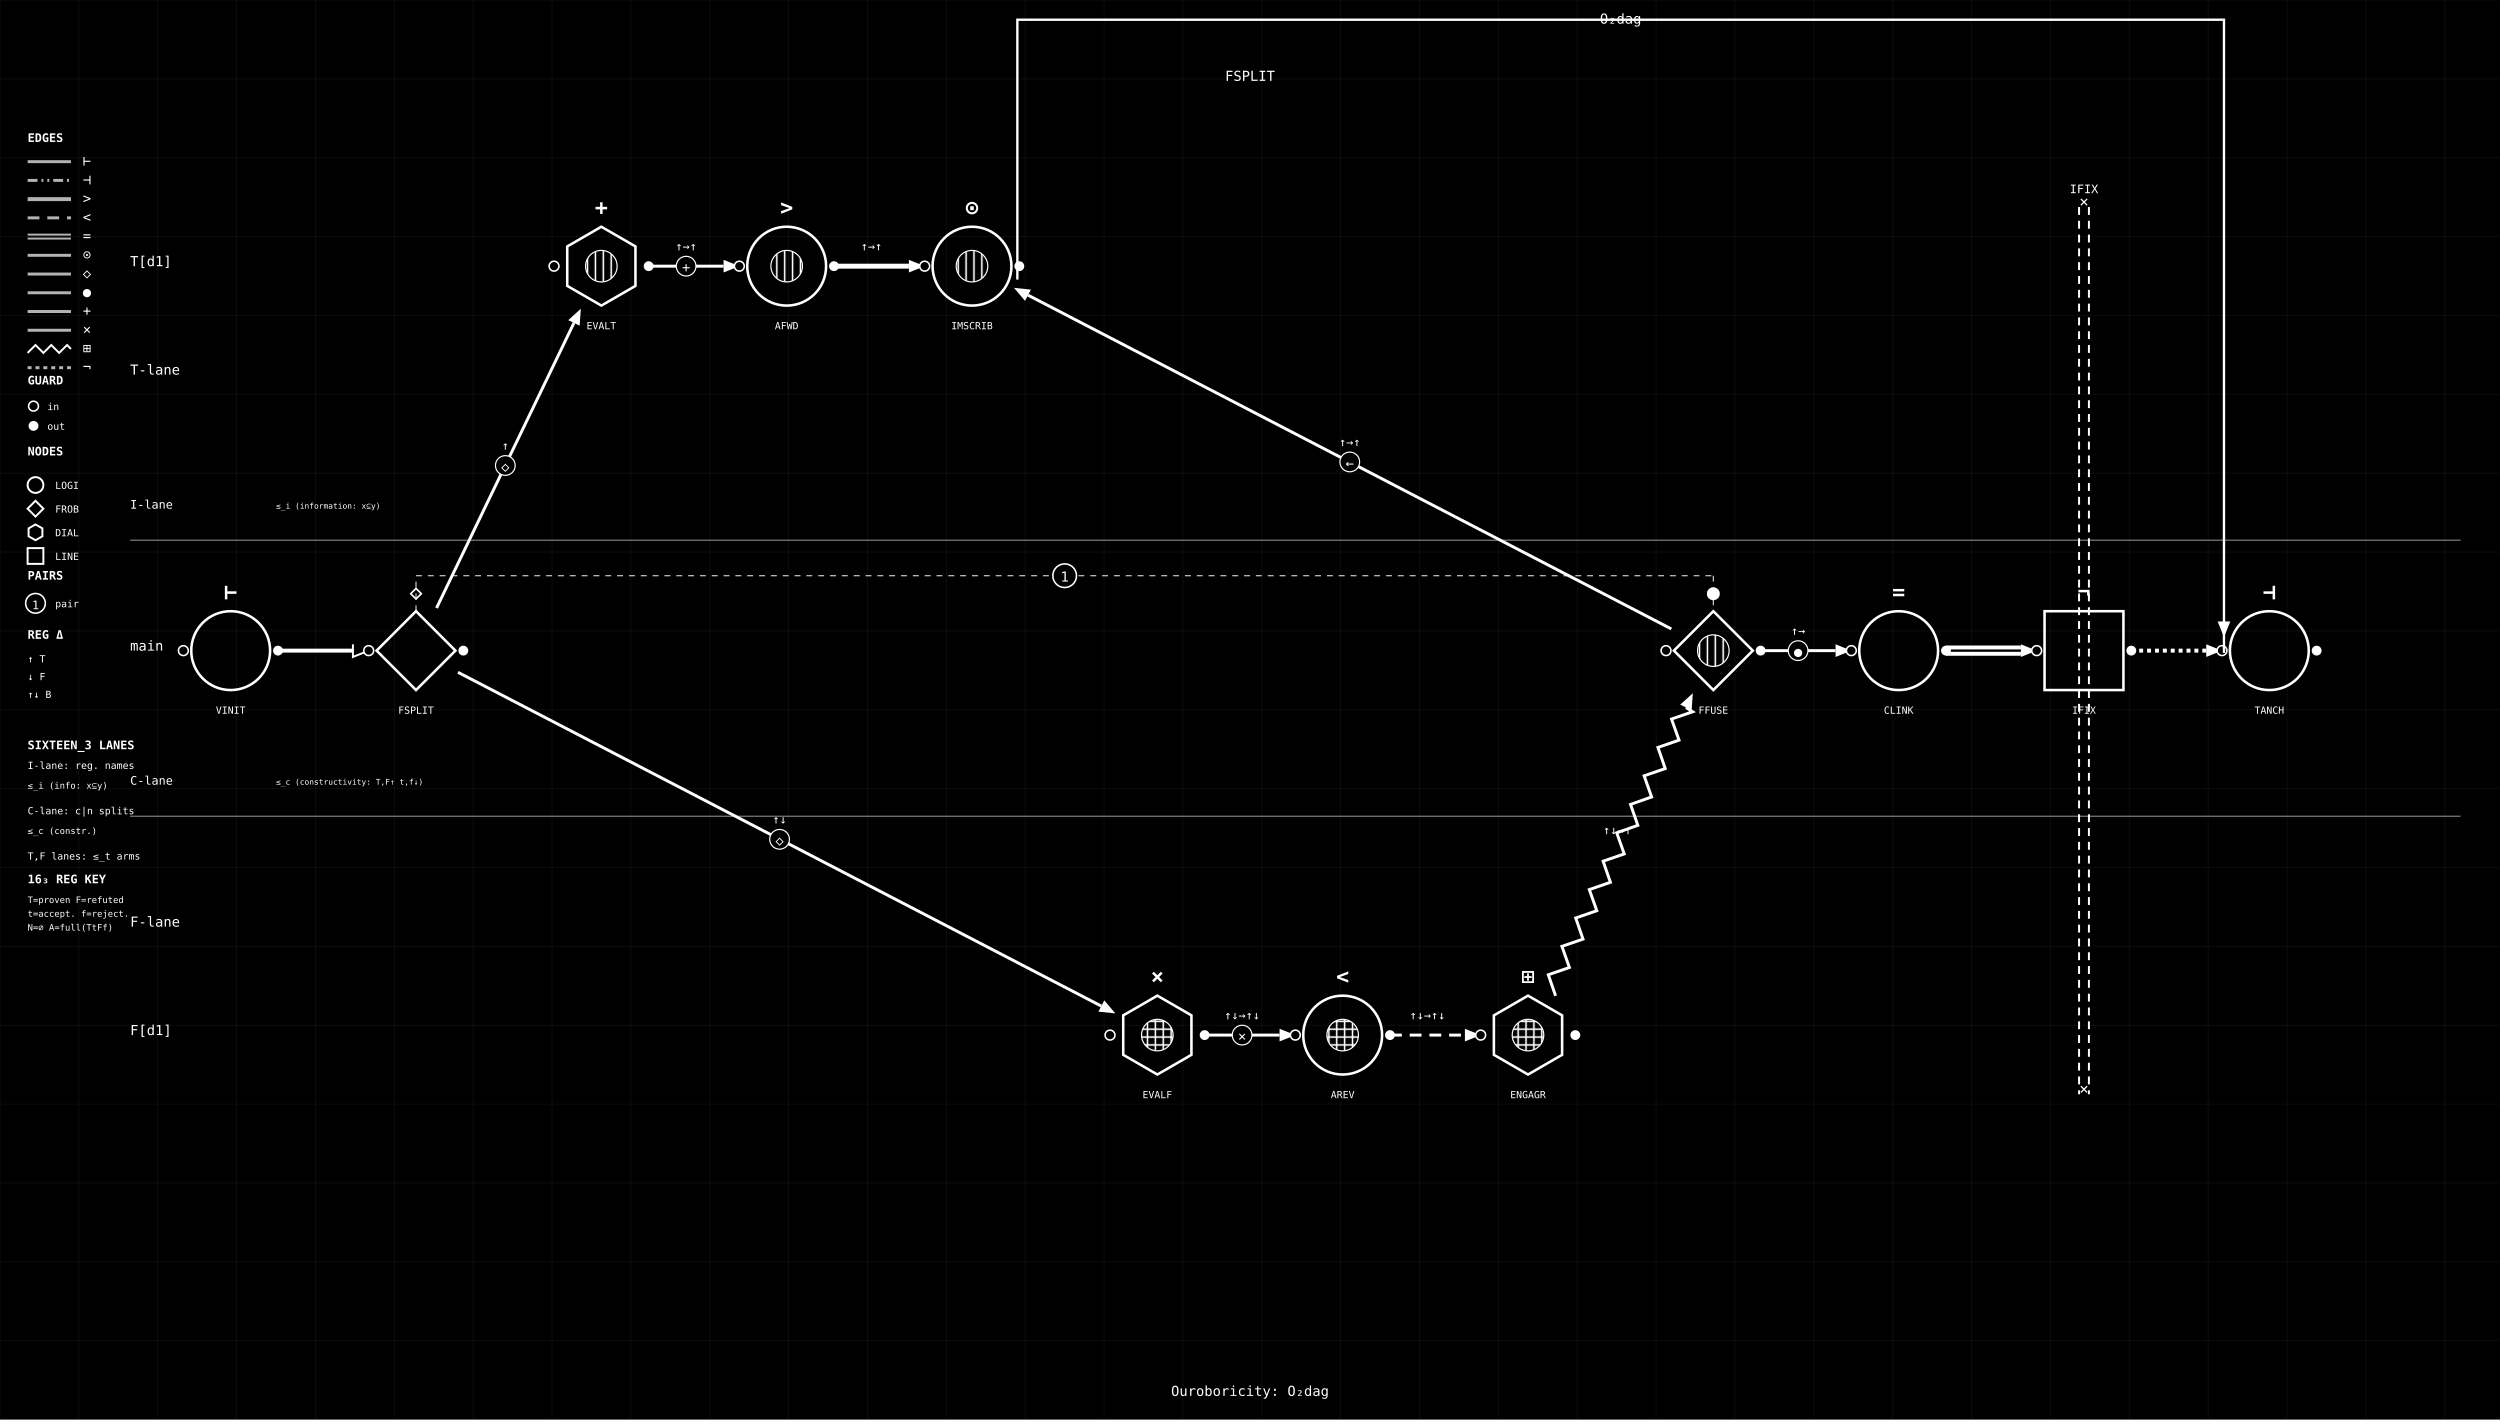
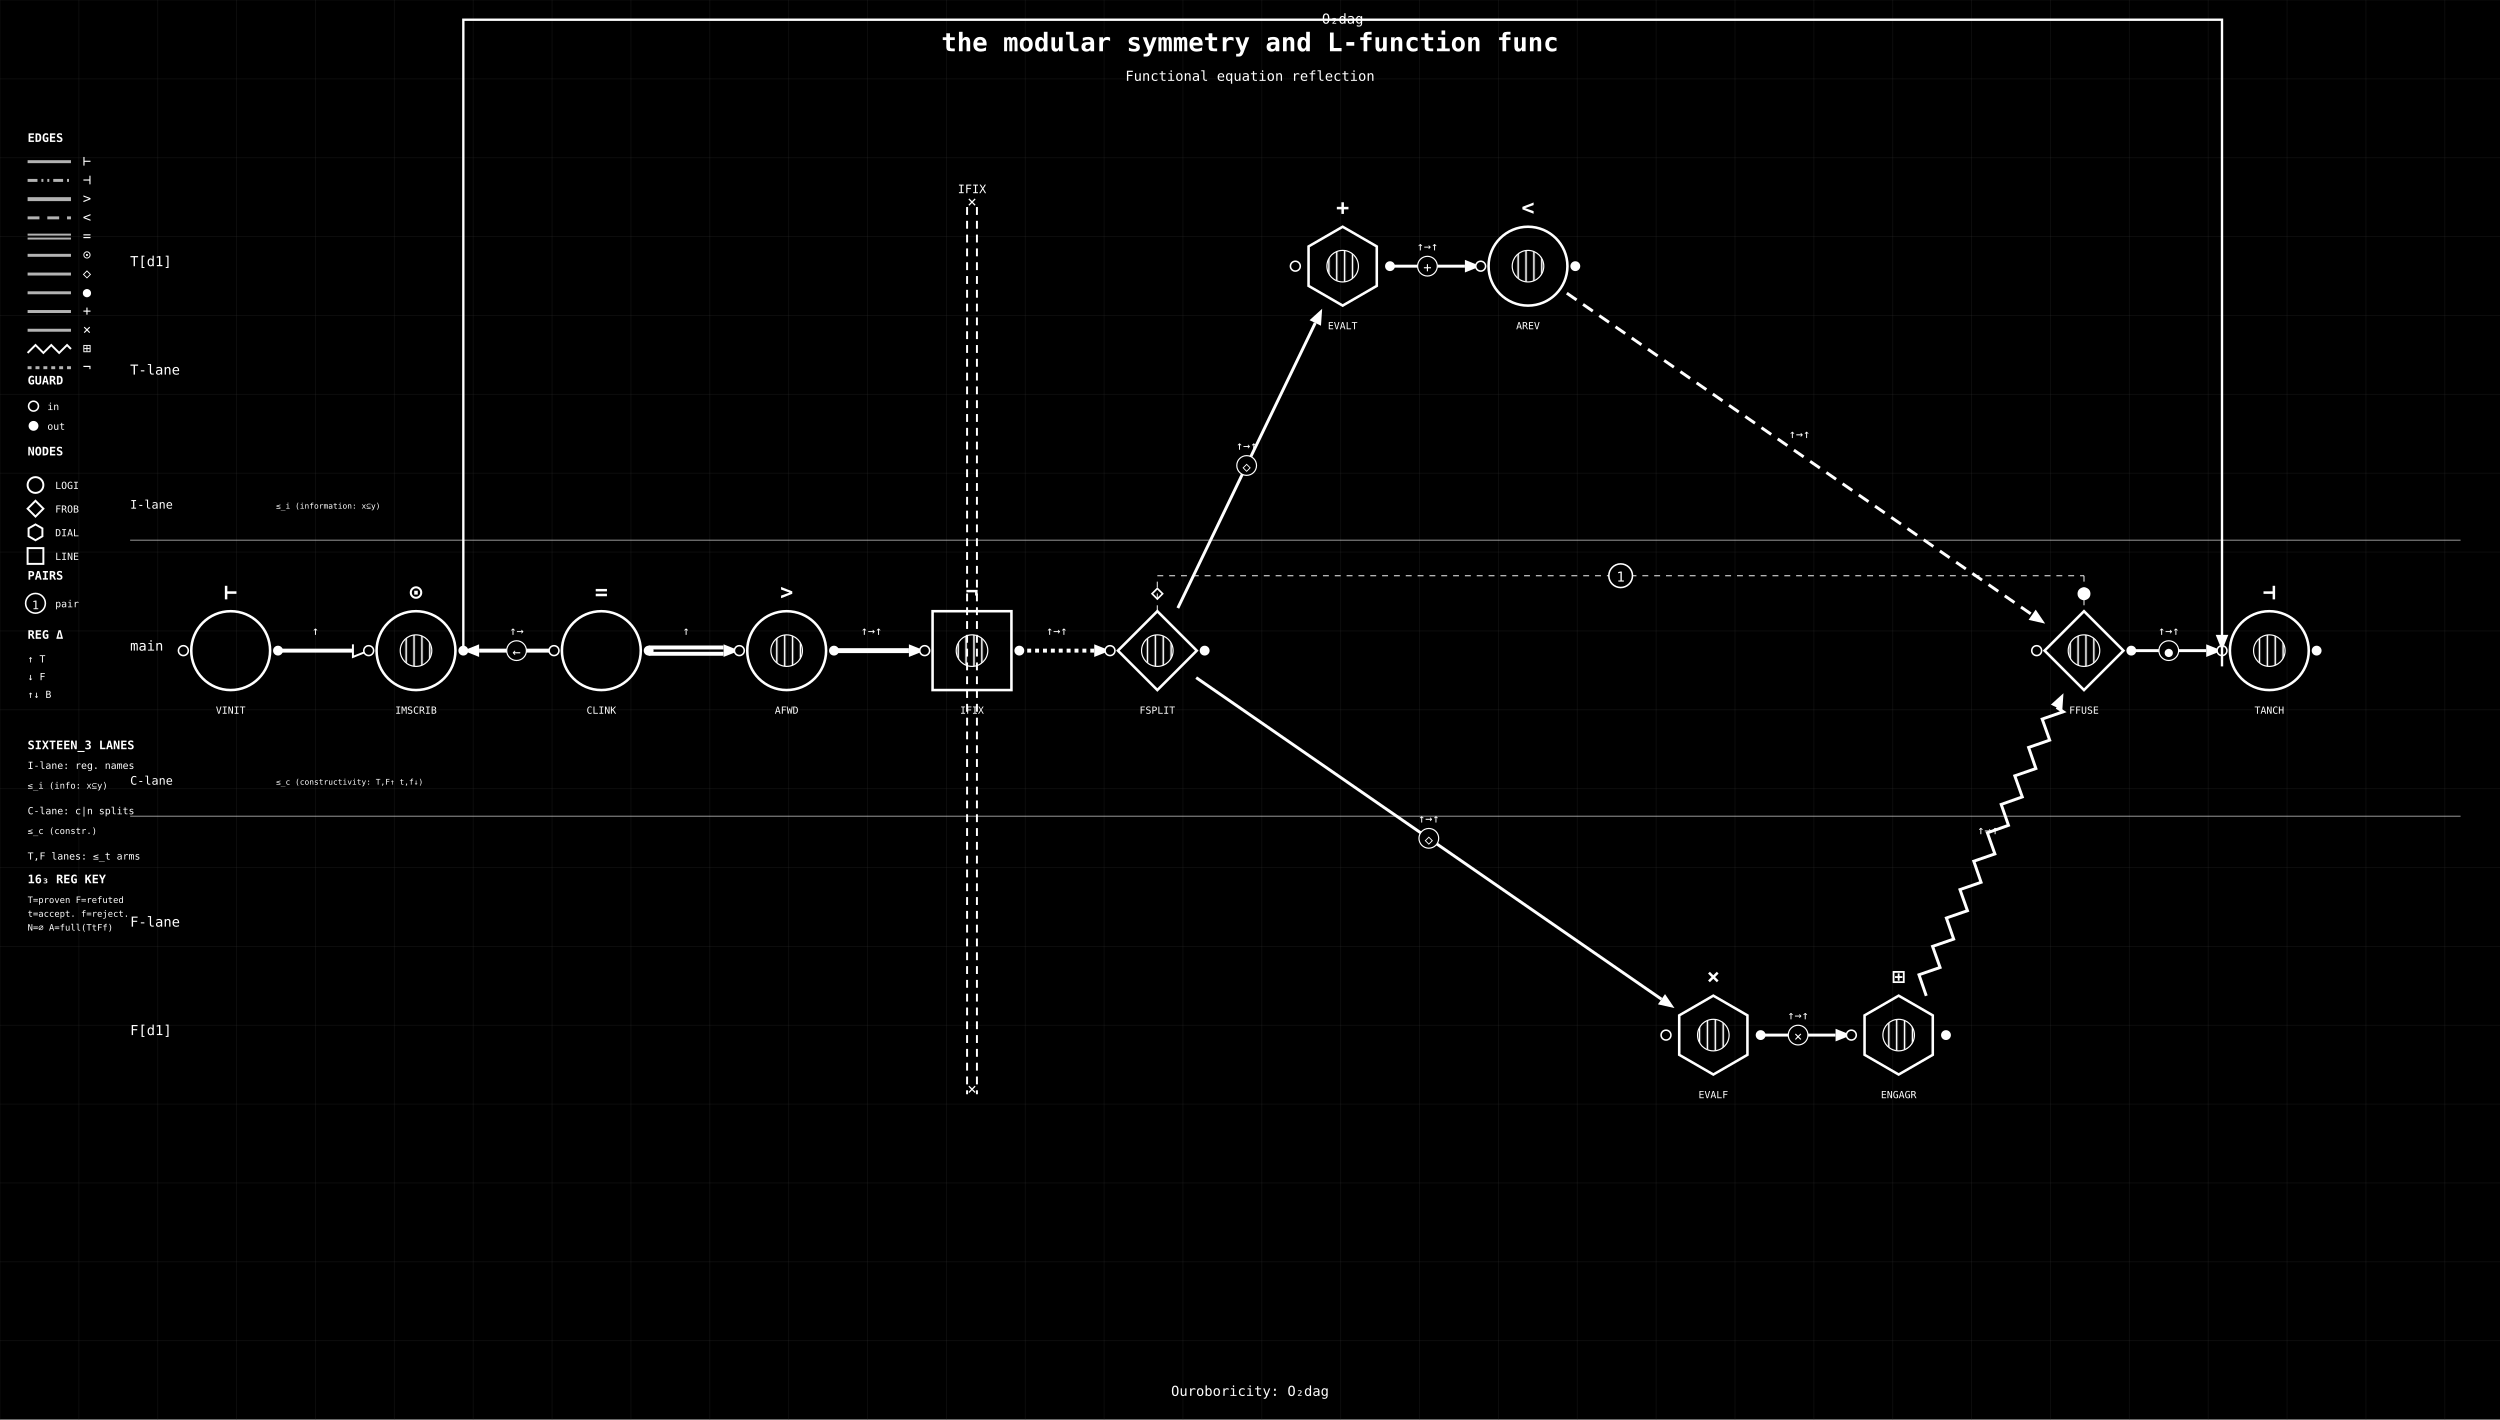
<svg xmlns="http://www.w3.org/2000/svg" viewBox="0 0 1268 720">
  <rect width="1268" height="720" fill="#000000" />
  <defs>
    <pattern id="hatch-T" width="4" height="4" patternUnits="userSpaceOnUse">
      <path d="M2,0 L2,4" stroke="#ffffff" stroke-width="0.8" />
    </pattern>
    <pattern id="hatch-F" width="4" height="4" patternUnits="userSpaceOnUse">
      <path d="M0,2 L4,2" stroke="#ffffff" stroke-width="0.8" />
    </pattern>
    <pattern id="hatch-B" width="4" height="4" patternUnits="userSpaceOnUse">
      <path d="M2,0 L2,4 M0,2 L4,2" stroke="#ffffff" stroke-width="0.8" />
    </pattern>
  </defs>
  <line x1="0.0" y1="0.0" x2="0.0" y2="720.0" stroke="#333333" stroke-width="0.4" opacity="0.3" />
  <line x1="40.0" y1="0.0" x2="40.0" y2="720.0" stroke="#333333" stroke-width="0.4" opacity="0.3" />
  <line x1="80.0" y1="0.0" x2="80.0" y2="720.0" stroke="#333333" stroke-width="0.4" opacity="0.3" />
  <line x1="120.0" y1="0.0" x2="120.0" y2="720.0" stroke="#333333" stroke-width="0.4" opacity="0.3" />
  <line x1="160.0" y1="0.0" x2="160.0" y2="720.0" stroke="#333333" stroke-width="0.4" opacity="0.3" />
  <line x1="200.0" y1="0.0" x2="200.0" y2="720.0" stroke="#333333" stroke-width="0.4" opacity="0.3" />
  <line x1="240.0" y1="0.0" x2="240.0" y2="720.0" stroke="#333333" stroke-width="0.4" opacity="0.3" />
  <line x1="280.0" y1="0.0" x2="280.0" y2="720.0" stroke="#333333" stroke-width="0.4" opacity="0.3" />
  <line x1="320.0" y1="0.0" x2="320.0" y2="720.0" stroke="#333333" stroke-width="0.4" opacity="0.3" />
  <line x1="360.0" y1="0.0" x2="360.0" y2="720.0" stroke="#333333" stroke-width="0.4" opacity="0.3" />
  <line x1="400.0" y1="0.0" x2="400.0" y2="720.0" stroke="#333333" stroke-width="0.4" opacity="0.3" />
  <line x1="440.0" y1="0.0" x2="440.0" y2="720.0" stroke="#333333" stroke-width="0.4" opacity="0.3" />
  <line x1="480.0" y1="0.0" x2="480.0" y2="720.0" stroke="#333333" stroke-width="0.4" opacity="0.3" />
  <line x1="520.0" y1="0.0" x2="520.0" y2="720.0" stroke="#333333" stroke-width="0.4" opacity="0.3" />
  <line x1="560.0" y1="0.0" x2="560.0" y2="720.0" stroke="#333333" stroke-width="0.4" opacity="0.3" />
  <line x1="600.0" y1="0.0" x2="600.0" y2="720.0" stroke="#333333" stroke-width="0.4" opacity="0.3" />
  <line x1="640.0" y1="0.0" x2="640.0" y2="720.0" stroke="#333333" stroke-width="0.4" opacity="0.3" />
  <line x1="680.0" y1="0.0" x2="680.0" y2="720.0" stroke="#333333" stroke-width="0.4" opacity="0.3" />
  <line x1="720.0" y1="0.0" x2="720.0" y2="720.0" stroke="#333333" stroke-width="0.4" opacity="0.3" />
  <line x1="760.0" y1="0.0" x2="760.0" y2="720.0" stroke="#333333" stroke-width="0.4" opacity="0.3" />
  <line x1="800.0" y1="0.0" x2="800.0" y2="720.0" stroke="#333333" stroke-width="0.4" opacity="0.3" />
  <line x1="840.0" y1="0.0" x2="840.0" y2="720.0" stroke="#333333" stroke-width="0.4" opacity="0.3" />
  <line x1="880.0" y1="0.0" x2="880.0" y2="720.0" stroke="#333333" stroke-width="0.4" opacity="0.3" />
  <line x1="920.0" y1="0.0" x2="920.0" y2="720.0" stroke="#333333" stroke-width="0.4" opacity="0.3" />
  <line x1="960.0" y1="0.0" x2="960.0" y2="720.0" stroke="#333333" stroke-width="0.4" opacity="0.3" />
  <line x1="1000.0" y1="0.0" x2="1000.0" y2="720.0" stroke="#333333" stroke-width="0.4" opacity="0.3" />
  <line x1="1040.0" y1="0.0" x2="1040.0" y2="720.0" stroke="#333333" stroke-width="0.4" opacity="0.3" />
  <line x1="1080.0" y1="0.0" x2="1080.0" y2="720.0" stroke="#333333" stroke-width="0.4" opacity="0.3" />
  <line x1="1120.0" y1="0.0" x2="1120.0" y2="720.0" stroke="#333333" stroke-width="0.4" opacity="0.3" />
  <line x1="1160.0" y1="0.0" x2="1160.0" y2="720.0" stroke="#333333" stroke-width="0.4" opacity="0.3" />
  <line x1="1200.0" y1="0.0" x2="1200.0" y2="720.0" stroke="#333333" stroke-width="0.4" opacity="0.3" />
  <line x1="1240.0" y1="0.0" x2="1240.0" y2="720.0" stroke="#333333" stroke-width="0.4" opacity="0.3" />
  <line x1="0.0" y1="0.0" x2="1268.0" y2="0.0" stroke="#333333" stroke-width="0.4" opacity="0.3" />
  <line x1="0.0" y1="40.0" x2="1268.0" y2="40.0" stroke="#333333" stroke-width="0.4" opacity="0.3" />
  <line x1="0.0" y1="80.0" x2="1268.0" y2="80.0" stroke="#333333" stroke-width="0.4" opacity="0.3" />
  <line x1="0.0" y1="120.0" x2="1268.0" y2="120.0" stroke="#333333" stroke-width="0.4" opacity="0.3" />
  <line x1="0.0" y1="160.0" x2="1268.0" y2="160.0" stroke="#333333" stroke-width="0.4" opacity="0.3" />
  <line x1="0.0" y1="200.0" x2="1268.0" y2="200.0" stroke="#333333" stroke-width="0.4" opacity="0.3" />
  <line x1="0.0" y1="240.0" x2="1268.0" y2="240.0" stroke="#333333" stroke-width="0.4" opacity="0.3" />
  <line x1="0.0" y1="280.0" x2="1268.0" y2="280.0" stroke="#333333" stroke-width="0.4" opacity="0.3" />
  <line x1="0.0" y1="320.0" x2="1268.0" y2="320.0" stroke="#333333" stroke-width="0.4" opacity="0.3" />
  <line x1="0.0" y1="360.0" x2="1268.0" y2="360.0" stroke="#333333" stroke-width="0.4" opacity="0.3" />
  <line x1="0.0" y1="400.0" x2="1268.0" y2="400.0" stroke="#333333" stroke-width="0.4" opacity="0.3" />
  <line x1="0.0" y1="440.0" x2="1268.0" y2="440.0" stroke="#333333" stroke-width="0.4" opacity="0.3" />
  <line x1="0.0" y1="480.0" x2="1268.0" y2="480.0" stroke="#333333" stroke-width="0.4" opacity="0.3" />
  <line x1="0.0" y1="520.0" x2="1268.0" y2="520.0" stroke="#333333" stroke-width="0.4" opacity="0.3" />
  <line x1="0.0" y1="560.0" x2="1268.0" y2="560.0" stroke="#333333" stroke-width="0.4" opacity="0.3" />
  <line x1="0.0" y1="600.0" x2="1268.0" y2="600.0" stroke="#333333" stroke-width="0.4" opacity="0.3" />
  <line x1="0.0" y1="640.0" x2="1268.0" y2="640.0" stroke="#333333" stroke-width="0.4" opacity="0.3" />
  <line x1="0.0" y1="680.0" x2="1268.0" y2="680.0" stroke="#333333" stroke-width="0.4" opacity="0.3" />
-   <text x="634.0" y="26.0" fill="#ffffff" font-size="13" text-anchor="middle" font-family="monospace" font-weight="bold" />
-   <text x="634.0" y="41.0" fill="#ffffff" font-size="7" text-anchor="middle" font-family="monospace">FSPLIT</text>
+   <text x="634.0" y="26.0" fill="#ffffff" font-size="13" text-anchor="middle" font-family="monospace" font-weight="bold">the modular symmetry and L-function func</text>
+   <text x="634.0" y="41.0" fill="#ffffff" font-size="7" text-anchor="middle" font-family="monospace">Functional equation reflection</text>
  <text x="66.0" y="190.0" fill="#ffffff" font-size="7" text-anchor="start" font-family="monospace">T-lane</text>
  <text x="66.0" y="135.0" fill="#ffffff" font-size="7" text-anchor="start" font-family="monospace">T[d1]</text>
  <text x="66.0" y="470.0" fill="#ffffff" font-size="7" text-anchor="start" font-family="monospace">F-lane</text>
  <text x="66.0" y="525.0" fill="#ffffff" font-size="7" text-anchor="start" font-family="monospace">F[d1]</text>
  <text x="66.0" y="330.0" fill="#ffffff" font-size="7" text-anchor="start" font-family="monospace">main</text>
  <text x="66.0" y="258.0" fill="#ffffff" font-size="6" text-anchor="start" font-family="monospace">I-lane</text>
  <text x="140.0" y="258.0" fill="#ffffff" font-size="4" text-anchor="start" font-family="monospace">≤_i (information: x⊆y)</text>
  <line x1="66.0" y1="274.0" x2="1248.0" y2="274.0" stroke="#ffffff" stroke-width="0.6" opacity="0.5" />
  <text x="66.0" y="398.0" fill="#ffffff" font-size="6" text-anchor="start" font-family="monospace">C-lane</text>
  <text x="140.0" y="398.0" fill="#ffffff" font-size="4" text-anchor="start" font-family="monospace">≤_c (constructivity: T,F↑ t,f↓)</text>
  <line x1="66.0" y1="414.0" x2="1248.0" y2="414.0" stroke="#ffffff" stroke-width="0.6" opacity="0.5" />
-   <line x1="1054.5" y1="105.0" x2="1054.5" y2="555.0" stroke="#ffffff" stroke-width="1.0" opacity="1.0" stroke-dasharray="4,3" />
-   <line x1="1059.5" y1="105.0" x2="1059.5" y2="555.0" stroke="#ffffff" stroke-width="1.0" opacity="1.0" stroke-dasharray="4,3" />
-   <text x="1057.0" y="105.0" fill="#ffffff" font-size="8" text-anchor="middle" font-family="monospace">×</text>
-   <text x="1057.0" y="555.0" fill="#ffffff" font-size="8" text-anchor="middle" font-family="monospace">×</text>
-   <text x="1057.0" y="98.0" fill="#ffffff" font-size="6" text-anchor="middle" font-family="monospace">IFIX</text>
-   <line x1="211.0" y1="310.0" x2="211.0" y2="292.0" stroke="#ffffff" stroke-width="0.6" opacity="0.8" stroke-dasharray="3,3" />
-   <line x1="211.0" y1="292.0" x2="869.0" y2="292.0" stroke="#ffffff" stroke-width="0.6" opacity="0.8" stroke-dasharray="3,3" />
-   <line x1="869.0" y1="292.0" x2="869.0" y2="310.0" stroke="#ffffff" stroke-width="0.6" opacity="0.8" stroke-dasharray="3,3" />
-   <circle cx="540.0" cy="292.0" r="6" fill="#000000" stroke="#ffffff" stroke-width="0.8" />
-   <text x="540.0" y="295.0" fill="#ffffff" font-size="7" text-anchor="middle" font-family="monospace">1</text>
-   <line x1="221.4" y1="308.4" x2="291.1" y2="163.8" stroke="#ffffff" stroke-width="1.5" opacity="1.0" />
-   <polygon points="294.6,156.6 294.0,165.2 288.2,162.4" fill="#ffffff" />
-   <circle cx="256.3" cy="236.1" r="5" fill="#000000" stroke="#ffffff" stroke-width="0.6" />
-   <text x="256.3" y="239.1" fill="#ffffff" font-size="7" text-anchor="middle" font-family="monospace">◇</text>
-   <text x="256.3" y="228.1" fill="#ffffff" font-size="6" text-anchor="middle" font-family="monospace">↑</text>
-   <line x1="329.0" y1="135.0" x2="367.0" y2="135.0" stroke="#ffffff" stroke-width="1.5" opacity="1.0" />
-   <polygon points="375.0,135.0 367.0,138.2 367.0,131.8" fill="#ffffff" />
-   <circle cx="348.0" cy="135.0" r="5" fill="#000000" stroke="#ffffff" stroke-width="0.6" />
-   <text x="348.0" y="138.0" fill="#ffffff" font-size="7" text-anchor="middle" font-family="monospace">+</text>
-   <text x="348.0" y="127.0" fill="#ffffff" font-size="6" text-anchor="middle" font-family="monospace">↑→↑</text>
-   <line x1="423.0" y1="135.0" x2="461.0" y2="135.0" stroke="#ffffff" stroke-width="2.5" opacity="1.0" />
-   <polygon points="469.0,135.0 461.0,138.2 461.0,131.8" fill="#ffffff" />
-   <text x="442.0" y="127.0" fill="#ffffff" font-size="6" text-anchor="middle" font-family="monospace">↑→↑</text>
-   <line x1="521.4" y1="149.7" x2="847.7" y2="319.0" stroke="#ffffff" stroke-width="1.5" opacity="1.0" />
-   <polygon points="514.3,146.0 522.9,146.9 519.9,152.6" fill="#ffffff" />
-   <circle cx="684.6" cy="234.3" r="5" fill="#000000" stroke="#ffffff" stroke-width="0.6" />
-   <text x="684.6" y="237.3" fill="#ffffff" font-size="7" text-anchor="middle" font-family="monospace">←</text>
-   <text x="684.6" y="226.3" fill="#ffffff" font-size="6" text-anchor="middle" font-family="monospace">↑→↑</text>
-   <line x1="232.3" y1="341.0" x2="558.6" y2="510.3" stroke="#ffffff" stroke-width="1.5" opacity="1.0" />
-   <polygon points="565.7,514.0 557.1,513.1 560.1,507.4" fill="#ffffff" />
-   <circle cx="395.4" cy="425.7" r="5" fill="#000000" stroke="#ffffff" stroke-width="0.6" />
-   <text x="395.4" y="428.7" fill="#ffffff" font-size="7" text-anchor="middle" font-family="monospace">◇</text>
-   <text x="395.4" y="417.7" fill="#ffffff" font-size="6" text-anchor="middle" font-family="monospace">↑↓</text>
-   <line x1="611.0" y1="525.0" x2="649.0" y2="525.0" stroke="#ffffff" stroke-width="1.5" opacity="1.0" />
-   <polygon points="657.0,525.0 649.0,528.2 649.0,521.8" fill="#ffffff" />
-   <circle cx="630.0" cy="525.0" r="5" fill="#000000" stroke="#ffffff" stroke-width="0.6" />
-   <text x="630.0" y="528.0" fill="#ffffff" font-size="7" text-anchor="middle" font-family="monospace">×</text>
-   <text x="630.0" y="517.0" fill="#ffffff" font-size="6" text-anchor="middle" font-family="monospace">↑↓→↑↓</text>
-   <line x1="705.0" y1="525.0" x2="743.0" y2="525.0" stroke="#ffffff" stroke-width="1.5" opacity="1.0" stroke-dasharray="6,4" />
-   <polygon points="751.0,525.0 743.0,528.2 743.0,521.8" fill="#ffffff" />
-   <text x="724.0" y="517.0" fill="#ffffff" font-size="6" text-anchor="middle" font-family="monospace">↑↓→↑↓</text>
-   <polyline points="789.0,505.1 785.3,494.4 796.0,490.7 792.2,480.0 802.9,476.3 799.2,465.6 809.9,461.9 806.1,451.2 816.8,447.5 813.1,436.8 823.8,433.1 820.0,422.4 830.7,418.6 827.0,408.0 837.7,404.2 833.9,393.5 844.6,389.8 840.9,379.1 851.6,375.4 847.8,364.7 858.5,361.0 855.1,358.8" fill="none" stroke="#ffffff" stroke-width="1.5" />
-   <polygon points="858.6,351.6 858.0,360.2 852.2,357.4" fill="#ffffff" />
-   <text x="820.3" y="423.1" fill="#ffffff" font-size="6" text-anchor="middle" font-family="monospace">↑↓→↑</text>
+   <line x1="490.5" y1="105.0" x2="490.5" y2="555.0" stroke="#ffffff" stroke-width="1.0" opacity="1.0" stroke-dasharray="4,3" />
+   <line x1="495.5" y1="105.0" x2="495.5" y2="555.0" stroke="#ffffff" stroke-width="1.0" opacity="1.0" stroke-dasharray="4,3" />
+   <text x="493.0" y="105.0" fill="#ffffff" font-size="8" text-anchor="middle" font-family="monospace">×</text>
+   <text x="493.0" y="555.0" fill="#ffffff" font-size="8" text-anchor="middle" font-family="monospace">×</text>
+   <text x="493.0" y="98.0" fill="#ffffff" font-size="6" text-anchor="middle" font-family="monospace">IFIX</text>
+   <line x1="587.0" y1="310.0" x2="587.0" y2="292.0" stroke="#ffffff" stroke-width="0.6" opacity="0.8" stroke-dasharray="3,3" />
+   <line x1="587.0" y1="292.0" x2="1057.0" y2="292.0" stroke="#ffffff" stroke-width="0.6" opacity="0.8" stroke-dasharray="3,3" />
+   <line x1="1057.0" y1="292.0" x2="1057.0" y2="310.0" stroke="#ffffff" stroke-width="0.6" opacity="0.8" stroke-dasharray="3,3" />
+   <circle cx="822.0" cy="292.0" r="6" fill="#000000" stroke="#ffffff" stroke-width="0.8" />
+   <text x="822.0" y="295.0" fill="#ffffff" font-size="7" text-anchor="middle" font-family="monospace">1</text>
+   <line x1="597.4" y1="308.4" x2="667.1" y2="163.8" stroke="#ffffff" stroke-width="1.5" opacity="1.0" />
+   <polygon points="670.6,156.6 670.0,165.2 664.2,162.4" fill="#ffffff" />
+   <circle cx="632.3" cy="236.1" r="5" fill="#000000" stroke="#ffffff" stroke-width="0.6" />
+   <text x="632.3" y="239.1" fill="#ffffff" font-size="7" text-anchor="middle" font-family="monospace">◇</text>
+   <text x="632.3" y="228.1" fill="#ffffff" font-size="6" text-anchor="middle" font-family="monospace">↑→↑</text>
+   <line x1="705.0" y1="135.0" x2="743.0" y2="135.0" stroke="#ffffff" stroke-width="1.5" opacity="1.0" />
+   <polygon points="751.0,135.0 743.0,138.2 743.0,131.8" fill="#ffffff" />
+   <circle cx="724.0" cy="135.0" r="5" fill="#000000" stroke="#ffffff" stroke-width="0.6" />
+   <text x="724.0" y="138.0" fill="#ffffff" font-size="7" text-anchor="middle" font-family="monospace">+</text>
+   <text x="724.0" y="127.0" fill="#ffffff" font-size="6" text-anchor="middle" font-family="monospace">↑→↑</text>
+   <line x1="794.7" y1="148.7" x2="1030.7" y2="311.8" stroke="#ffffff" stroke-width="1.5" opacity="1.0" stroke-dasharray="6,4" />
+   <polygon points="1037.3,316.3 1028.9,314.4 1032.5,309.2" fill="#ffffff" />
+   <text x="912.7" y="222.2" fill="#ffffff" font-size="6" text-anchor="middle" font-family="monospace">↑→↑</text>
+   <line x1="606.7" y1="343.7" x2="842.7" y2="506.8" stroke="#ffffff" stroke-width="1.5" opacity="1.0" />
+   <polygon points="849.3,511.3 840.9,509.4 844.5,504.2" fill="#ffffff" />
+   <circle cx="724.7" cy="425.2" r="5" fill="#000000" stroke="#ffffff" stroke-width="0.6" />
+   <text x="724.7" y="428.2" fill="#ffffff" font-size="7" text-anchor="middle" font-family="monospace">◇</text>
+   <text x="724.7" y="417.2" fill="#ffffff" font-size="6" text-anchor="middle" font-family="monospace">↑→↑</text>
+   <line x1="893.0" y1="525.0" x2="931.0" y2="525.0" stroke="#ffffff" stroke-width="1.5" opacity="1.0" />
+   <polygon points="939.0,525.0 931.0,528.2 931.0,521.8" fill="#ffffff" />
+   <circle cx="912.0" cy="525.0" r="5" fill="#000000" stroke="#ffffff" stroke-width="0.6" />
+   <text x="912.0" y="528.0" fill="#ffffff" font-size="7" text-anchor="middle" font-family="monospace">×</text>
+   <text x="912.0" y="517.0" fill="#ffffff" font-size="6" text-anchor="middle" font-family="monospace">↑→↑</text>
+   <polyline points="977.0,505.1 973.3,494.4 984.0,490.7 980.2,480.0 990.9,476.3 987.2,465.6 997.9,461.9 994.1,451.2 1004.8,447.5 1001.1,436.8 1011.8,433.1 1008.0,422.4 1018.7,418.6 1015.0,408.0 1025.7,404.2 1021.9,393.5 1032.6,389.8 1028.9,379.1 1039.6,375.4 1035.8,364.7 1046.5,361.0 1043.1,358.8" fill="none" stroke="#ffffff" stroke-width="1.5" />
+   <polygon points="1046.6,351.6 1046.0,360.2 1040.2,357.4" fill="#ffffff" />
+   <text x="1008.3" y="423.1" fill="#ffffff" font-size="6" text-anchor="middle" font-family="monospace">↑→↑</text>
  <line x1="141.0" y1="330.0" x2="179.0" y2="330.0" stroke="#ffffff" stroke-width="2.0" opacity="1.0" />
  <polyline points="187.0,330.0 179.0,333.2 179.0,326.8" fill="none" stroke="#ffffff" stroke-width="1.0" />
-   <line x1="987.0" y1="328.4" x2="1025.0" y2="328.4" stroke="#ffffff" stroke-width="2.0" opacity="1.0" />
-   <line x1="987.0" y1="331.6" x2="1025.0" y2="331.6" stroke="#ffffff" stroke-width="2.0" opacity="1.0" />
-   <polygon points="1033.0,330.0 1025.0,333.2 1025.0,326.8" fill="#ffffff" />
-   <line x1="1081.0" y1="330.0" x2="1119.0" y2="330.0" stroke="#ffffff" stroke-width="2.0" opacity="1.0" stroke-dasharray="2,2" />
+   <text x="160.0" y="322.0" fill="#ffffff" font-size="6" text-anchor="middle" font-family="monospace">↑</text>
+   <line x1="243.0" y1="330.0" x2="281.0" y2="330.0" stroke="#ffffff" stroke-width="2.0" opacity="1.0" />
+   <polygon points="235.0,330.0 243.0,326.8 243.0,333.2" fill="#ffffff" />
+   <circle cx="262.0" cy="330.0" r="5" fill="#000000" stroke="#ffffff" stroke-width="0.6" />
+   <text x="262.0" y="333.0" fill="#ffffff" font-size="7" text-anchor="middle" font-family="monospace">←</text>
+   <text x="262.0" y="322.0" fill="#ffffff" font-size="6" text-anchor="middle" font-family="monospace">↑→</text>
+   <line x1="329.0" y1="328.4" x2="367.0" y2="328.4" stroke="#ffffff" stroke-width="2.0" opacity="1.0" />
+   <line x1="329.0" y1="331.6" x2="367.0" y2="331.6" stroke="#ffffff" stroke-width="2.0" opacity="1.0" />
+   <polygon points="375.0,330.0 367.0,333.2 367.0,326.8" fill="#ffffff" />
+   <text x="348.0" y="322.0" fill="#ffffff" font-size="6" text-anchor="middle" font-family="monospace">↑</text>
+   <line x1="423.0" y1="330.0" x2="461.0" y2="330.0" stroke="#ffffff" stroke-width="2.5" opacity="1.0" />
+   <polygon points="469.0,330.0 461.0,333.2 461.0,326.8" fill="#ffffff" />
+   <text x="442.0" y="322.0" fill="#ffffff" font-size="6" text-anchor="middle" font-family="monospace">↑→↑</text>
+   <line x1="517.0" y1="330.0" x2="555.0" y2="330.0" stroke="#ffffff" stroke-width="2.0" opacity="1.0" stroke-dasharray="2,2" />
+   <polygon points="563.0,330.0 555.0,333.2 555.0,326.8" fill="#ffffff" />
+   <text x="536.0" y="322.0" fill="#ffffff" font-size="6" text-anchor="middle" font-family="monospace">↑→↑</text>
+   <line x1="1081.0" y1="330.0" x2="1119.0" y2="330.0" stroke="#ffffff" stroke-width="1.5" opacity="1.0" />
  <polygon points="1127.0,330.0 1119.0,333.2 1119.0,326.8" fill="#ffffff" />
-   <line x1="893.0" y1="330.0" x2="931.0" y2="330.0" stroke="#ffffff" stroke-width="1.5" opacity="1.0" />
-   <polygon points="939.0,330.0 931.0,333.2 931.0,326.8" fill="#ffffff" />
-   <circle cx="912.0" cy="330.0" r="5" fill="#000000" stroke="#ffffff" stroke-width="0.6" />
-   <text x="912.0" y="333.0" fill="#ffffff" font-size="7" text-anchor="middle" font-family="monospace">●</text>
-   <text x="912.0" y="322.0" fill="#ffffff" font-size="6" text-anchor="middle" font-family="monospace">↑→</text>
+   <circle cx="1100.0" cy="330.0" r="5" fill="#000000" stroke="#ffffff" stroke-width="0.6" />
+   <text x="1100.0" y="333.0" fill="#ffffff" font-size="7" text-anchor="middle" font-family="monospace">●</text>
+   <text x="1100.0" y="322.0" fill="#ffffff" font-size="6" text-anchor="middle" font-family="monospace">↑→↑</text>
  <circle fill="none" stroke="#ffffff" stroke-width="1.3" cx="117.0" cy="330.0" r="20.0" />
  <circle cx="93.0" cy="330.0" r="2.5" fill="#000000" stroke="#ffffff" stroke-width="0.8" />
  <circle cx="141.0" cy="330.0" r="2.5" fill="#ffffff" />
  <text x="117.0" y="304.0" fill="#ffffff" font-size="11" text-anchor="middle" font-family="monospace" font-weight="bold">⊢</text>
  <text x="117.0" y="362.0" fill="#ffffff" font-size="5" text-anchor="middle" font-family="monospace">VINIT</text>
-   <polygon fill="none" stroke="#ffffff" stroke-width="1.3" points="211.0,310.0 231.0,330 211.0,350.0 191.0,330" />
+   <circle fill="none" stroke="#ffffff" stroke-width="1.3" cx="211.0" cy="330.0" r="20.0" />
+   <circle cx="211.0" cy="330.0" r="8" fill="url(#hatch-T)" stroke="#ffffff" stroke-width="0.6" />
  <circle cx="187.0" cy="330.0" r="2.5" fill="#000000" stroke="#ffffff" stroke-width="0.8" />
  <circle cx="235.0" cy="330.0" r="2.5" fill="#ffffff" />
-   <text x="211.0" y="304.0" fill="#ffffff" font-size="11" text-anchor="middle" font-family="monospace" font-weight="bold">◇</text>
-   <text x="211.0" y="362.0" fill="#ffffff" font-size="5" text-anchor="middle" font-family="monospace">FSPLIT</text>
-   <polygon fill="none" stroke="#ffffff" stroke-width="1.3" points="322.3,145.0 305.0,155.0 287.7,145.0 287.7,125.0 305.0,115.0 322.3,125.0" />
-   <circle cx="305.0" cy="135.0" r="8" fill="url(#hatch-T)" stroke="#ffffff" stroke-width="0.6" />
-   <circle cx="281.0" cy="135.0" r="2.5" fill="#000000" stroke="#ffffff" stroke-width="0.8" />
-   <circle cx="329.0" cy="135.0" r="2.5" fill="#ffffff" />
-   <text x="305.0" y="109.0" fill="#ffffff" font-size="11" text-anchor="middle" font-family="monospace" font-weight="bold">+</text>
-   <text x="305.0" y="167.0" fill="#ffffff" font-size="5" text-anchor="middle" font-family="monospace">EVALT</text>
-   <circle fill="none" stroke="#ffffff" stroke-width="1.3" cx="399.0" cy="135.0" r="20.0" />
-   <circle cx="399.0" cy="135.0" r="8" fill="url(#hatch-T)" stroke="#ffffff" stroke-width="0.6" />
-   <circle cx="375.0" cy="135.0" r="2.5" fill="#000000" stroke="#ffffff" stroke-width="0.8" />
-   <circle cx="423.0" cy="135.0" r="2.5" fill="#ffffff" />
-   <text x="399.0" y="109.0" fill="#ffffff" font-size="11" text-anchor="middle" font-family="monospace" font-weight="bold">&gt;</text>
-   <text x="399.0" y="167.0" fill="#ffffff" font-size="5" text-anchor="middle" font-family="monospace">AFWD</text>
-   <circle fill="none" stroke="#ffffff" stroke-width="1.3" cx="493.0" cy="135.0" r="20.0" />
-   <circle cx="493.0" cy="135.0" r="8" fill="url(#hatch-T)" stroke="#ffffff" stroke-width="0.6" />
-   <circle cx="469.0" cy="135.0" r="2.5" fill="#000000" stroke="#ffffff" stroke-width="0.8" />
-   <circle cx="517.0" cy="135.0" r="2.5" fill="#ffffff" />
-   <text x="493.0" y="109.0" fill="#ffffff" font-size="11" text-anchor="middle" font-family="monospace" font-weight="bold">⊙</text>
-   <text x="493.0" y="167.0" fill="#ffffff" font-size="5" text-anchor="middle" font-family="monospace">IMSCRIB</text>
-   <polygon fill="none" stroke="#ffffff" stroke-width="1.3" points="604.3,535.0 587.0,545.0 569.7,535.0 569.7,515.0 587.0,505.0 604.3,515.0" />
-   <circle cx="587.0" cy="525.0" r="8" fill="url(#hatch-B)" stroke="#ffffff" stroke-width="0.6" />
-   <circle cx="563.0" cy="525.0" r="2.5" fill="#000000" stroke="#ffffff" stroke-width="0.8" />
-   <circle cx="611.0" cy="525.0" r="2.5" fill="#ffffff" />
-   <text x="587.0" y="499.0" fill="#ffffff" font-size="11" text-anchor="middle" font-family="monospace" font-weight="bold">×</text>
-   <text x="587.0" y="557.0" fill="#ffffff" font-size="5" text-anchor="middle" font-family="monospace">EVALF</text>
-   <circle fill="none" stroke="#ffffff" stroke-width="1.3" cx="681.0" cy="525.0" r="20.0" />
-   <circle cx="681.0" cy="525.0" r="8" fill="url(#hatch-B)" stroke="#ffffff" stroke-width="0.6" />
-   <circle cx="657.0" cy="525.0" r="2.5" fill="#000000" stroke="#ffffff" stroke-width="0.8" />
-   <circle cx="705.0" cy="525.0" r="2.5" fill="#ffffff" />
-   <text x="681.0" y="499.0" fill="#ffffff" font-size="11" text-anchor="middle" font-family="monospace" font-weight="bold">&lt;</text>
-   <text x="681.0" y="557.0" fill="#ffffff" font-size="5" text-anchor="middle" font-family="monospace">AREV</text>
-   <polygon fill="none" stroke="#ffffff" stroke-width="1.3" points="792.3,535.0 775.0,545.0 757.7,535.0 757.7,515.0 775.0,505.0 792.3,515.0" />
-   <circle cx="775.0" cy="525.0" r="8" fill="url(#hatch-B)" stroke="#ffffff" stroke-width="0.6" />
-   <circle cx="751.0" cy="525.0" r="2.5" fill="#000000" stroke="#ffffff" stroke-width="0.8" />
-   <circle cx="799.0" cy="525.0" r="2.5" fill="#ffffff" />
-   <text x="775.0" y="499.0" fill="#ffffff" font-size="11" text-anchor="middle" font-family="monospace" font-weight="bold">⊞</text>
-   <text x="775.0" y="557.0" fill="#ffffff" font-size="5" text-anchor="middle" font-family="monospace">ENGAGR</text>
-   <polygon fill="none" stroke="#ffffff" stroke-width="1.3" points="869.0,310.0 889.0,330 869.0,350.0 849.0,330" />
-   <circle cx="869.0" cy="330.0" r="8" fill="url(#hatch-T)" stroke="#ffffff" stroke-width="0.6" />
-   <circle cx="845.0" cy="330.0" r="2.5" fill="#000000" stroke="#ffffff" stroke-width="0.8" />
-   <circle cx="893.0" cy="330.0" r="2.5" fill="#ffffff" />
-   <text x="869.0" y="304.0" fill="#ffffff" font-size="11" text-anchor="middle" font-family="monospace" font-weight="bold">●</text>
-   <text x="869.0" y="362.0" fill="#ffffff" font-size="5" text-anchor="middle" font-family="monospace">FFUSE</text>
-   <circle fill="none" stroke="#ffffff" stroke-width="1.3" cx="963.0" cy="330.0" r="20.0" />
-   <circle cx="939.0" cy="330.0" r="2.5" fill="#000000" stroke="#ffffff" stroke-width="0.8" />
-   <circle cx="987.0" cy="330.0" r="2.5" fill="#ffffff" />
-   <text x="963.0" y="304.0" fill="#ffffff" font-size="11" text-anchor="middle" font-family="monospace" font-weight="bold">=</text>
-   <text x="963.0" y="362.0" fill="#ffffff" font-size="5" text-anchor="middle" font-family="monospace">CLINK</text>
-   <rect fill="none" stroke="#ffffff" stroke-width="1.3" x="1037.0" y="310.0" width="40.0" height="40.0" />
+   <text x="211.0" y="304.0" fill="#ffffff" font-size="11" text-anchor="middle" font-family="monospace" font-weight="bold">⊙</text>
+   <text x="211.0" y="362.0" fill="#ffffff" font-size="5" text-anchor="middle" font-family="monospace">IMSCRIB</text>
+   <circle fill="none" stroke="#ffffff" stroke-width="1.3" cx="305.0" cy="330.0" r="20.0" />
+   <circle cx="281.0" cy="330.0" r="2.5" fill="#000000" stroke="#ffffff" stroke-width="0.8" />
+   <circle cx="329.0" cy="330.0" r="2.5" fill="#ffffff" />
+   <text x="305.0" y="304.0" fill="#ffffff" font-size="11" text-anchor="middle" font-family="monospace" font-weight="bold">=</text>
+   <text x="305.0" y="362.0" fill="#ffffff" font-size="5" text-anchor="middle" font-family="monospace">CLINK</text>
+   <circle fill="none" stroke="#ffffff" stroke-width="1.3" cx="399.0" cy="330.0" r="20.0" />
+   <circle cx="399.0" cy="330.0" r="8" fill="url(#hatch-T)" stroke="#ffffff" stroke-width="0.6" />
+   <circle cx="375.0" cy="330.0" r="2.5" fill="#000000" stroke="#ffffff" stroke-width="0.8" />
+   <circle cx="423.0" cy="330.0" r="2.5" fill="#ffffff" />
+   <text x="399.0" y="304.0" fill="#ffffff" font-size="11" text-anchor="middle" font-family="monospace" font-weight="bold">&gt;</text>
+   <text x="399.0" y="362.0" fill="#ffffff" font-size="5" text-anchor="middle" font-family="monospace">AFWD</text>
+   <rect fill="none" stroke="#ffffff" stroke-width="1.3" x="473.0" y="310.0" width="40.0" height="40.0" />
+   <circle cx="493.0" cy="330.0" r="8" fill="url(#hatch-T)" stroke="#ffffff" stroke-width="0.6" />
+   <circle cx="469.0" cy="330.0" r="2.5" fill="#000000" stroke="#ffffff" stroke-width="0.8" />
+   <circle cx="517.0" cy="330.0" r="2.5" fill="#ffffff" />
+   <text x="493.0" y="304.0" fill="#ffffff" font-size="11" text-anchor="middle" font-family="monospace" font-weight="bold">¬</text>
+   <text x="493.0" y="362.0" fill="#ffffff" font-size="5" text-anchor="middle" font-family="monospace">IFIX</text>
+   <polygon fill="none" stroke="#ffffff" stroke-width="1.3" points="587.0,310.0 607.0,330 587.0,350.0 567.0,330" />
+   <circle cx="587.0" cy="330.0" r="8" fill="url(#hatch-T)" stroke="#ffffff" stroke-width="0.6" />
+   <circle cx="563.0" cy="330.0" r="2.5" fill="#000000" stroke="#ffffff" stroke-width="0.8" />
+   <circle cx="611.0" cy="330.0" r="2.5" fill="#ffffff" />
+   <text x="587.0" y="304.0" fill="#ffffff" font-size="11" text-anchor="middle" font-family="monospace" font-weight="bold">◇</text>
+   <text x="587.0" y="362.0" fill="#ffffff" font-size="5" text-anchor="middle" font-family="monospace">FSPLIT</text>
+   <polygon fill="none" stroke="#ffffff" stroke-width="1.3" points="698.3,145.0 681.0,155.0 663.7,145.0 663.7,125.0 681.0,115.0 698.3,125.0" />
+   <circle cx="681.0" cy="135.0" r="8" fill="url(#hatch-T)" stroke="#ffffff" stroke-width="0.6" />
+   <circle cx="657.0" cy="135.0" r="2.5" fill="#000000" stroke="#ffffff" stroke-width="0.8" />
+   <circle cx="705.0" cy="135.0" r="2.5" fill="#ffffff" />
+   <text x="681.0" y="109.0" fill="#ffffff" font-size="11" text-anchor="middle" font-family="monospace" font-weight="bold">+</text>
+   <text x="681.0" y="167.0" fill="#ffffff" font-size="5" text-anchor="middle" font-family="monospace">EVALT</text>
+   <circle fill="none" stroke="#ffffff" stroke-width="1.3" cx="775.0" cy="135.0" r="20.0" />
+   <circle cx="775.0" cy="135.0" r="8" fill="url(#hatch-T)" stroke="#ffffff" stroke-width="0.6" />
+   <circle cx="751.0" cy="135.0" r="2.5" fill="#000000" stroke="#ffffff" stroke-width="0.8" />
+   <circle cx="799.0" cy="135.0" r="2.5" fill="#ffffff" />
+   <text x="775.0" y="109.0" fill="#ffffff" font-size="11" text-anchor="middle" font-family="monospace" font-weight="bold">&lt;</text>
+   <text x="775.0" y="167.0" fill="#ffffff" font-size="5" text-anchor="middle" font-family="monospace">AREV</text>
+   <polygon fill="none" stroke="#ffffff" stroke-width="1.3" points="886.3,535.0 869.0,545.0 851.7,535.0 851.7,515.0 869.0,505.0 886.3,515.0" />
+   <circle cx="869.0" cy="525.0" r="8" fill="url(#hatch-T)" stroke="#ffffff" stroke-width="0.6" />
+   <circle cx="845.0" cy="525.0" r="2.5" fill="#000000" stroke="#ffffff" stroke-width="0.8" />
+   <circle cx="893.0" cy="525.0" r="2.5" fill="#ffffff" />
+   <text x="869.0" y="499.0" fill="#ffffff" font-size="11" text-anchor="middle" font-family="monospace" font-weight="bold">×</text>
+   <text x="869.0" y="557.0" fill="#ffffff" font-size="5" text-anchor="middle" font-family="monospace">EVALF</text>
+   <polygon fill="none" stroke="#ffffff" stroke-width="1.3" points="980.3,535.0 963.0,545.0 945.7,535.0 945.7,515.0 963.0,505.0 980.3,515.0" />
+   <circle cx="963.0" cy="525.0" r="8" fill="url(#hatch-T)" stroke="#ffffff" stroke-width="0.6" />
+   <circle cx="939.0" cy="525.0" r="2.5" fill="#000000" stroke="#ffffff" stroke-width="0.8" />
+   <circle cx="987.0" cy="525.0" r="2.5" fill="#ffffff" />
+   <text x="963.0" y="499.0" fill="#ffffff" font-size="11" text-anchor="middle" font-family="monospace" font-weight="bold">⊞</text>
+   <text x="963.0" y="557.0" fill="#ffffff" font-size="5" text-anchor="middle" font-family="monospace">ENGAGR</text>
+   <polygon fill="none" stroke="#ffffff" stroke-width="1.3" points="1057.0,310.0 1077.0,330 1057.0,350.0 1037.0,330" />
+   <circle cx="1057.0" cy="330.0" r="8" fill="url(#hatch-T)" stroke="#ffffff" stroke-width="0.6" />
  <circle cx="1033.0" cy="330.0" r="2.5" fill="#000000" stroke="#ffffff" stroke-width="0.8" />
  <circle cx="1081.0" cy="330.0" r="2.5" fill="#ffffff" />
-   <text x="1057.0" y="304.0" fill="#ffffff" font-size="11" text-anchor="middle" font-family="monospace" font-weight="bold">¬</text>
-   <text x="1057.0" y="362.0" fill="#ffffff" font-size="5" text-anchor="middle" font-family="monospace">IFIX</text>
+   <text x="1057.0" y="304.0" fill="#ffffff" font-size="11" text-anchor="middle" font-family="monospace" font-weight="bold">●</text>
+   <text x="1057.0" y="362.0" fill="#ffffff" font-size="5" text-anchor="middle" font-family="monospace">FFUSE</text>
  <circle fill="none" stroke="#ffffff" stroke-width="1.3" cx="1151.0" cy="330.0" r="20.0" />
+   <circle cx="1151.0" cy="330.0" r="8" fill="url(#hatch-T)" stroke="#ffffff" stroke-width="0.6" />
  <circle cx="1127.0" cy="330.0" r="2.5" fill="#000000" stroke="#ffffff" stroke-width="0.8" />
  <circle cx="1175.0" cy="330.0" r="2.5" fill="#ffffff" />
  <text x="1151.0" y="304.0" fill="#ffffff" font-size="11" text-anchor="middle" font-family="monospace" font-weight="bold">⊣</text>
  <text x="1151.0" y="362.0" fill="#ffffff" font-size="5" text-anchor="middle" font-family="monospace">TANCH</text>
  <text x="14.0" y="72.0" fill="#ffffff" font-size="6" text-anchor="start" font-family="monospace" font-weight="bold">EDGES</text>
  <line x1="14.0" y1="82.0" x2="36.0" y2="82.0" stroke="#ffffff" stroke-width="1.5" opacity="0.7" />
  <text x="42.0" y="84.0" fill="#ffffff" font-size="7" text-anchor="start" font-family="monospace">⊢</text>
  <line x1="14.0" y1="91.5" x2="36.0" y2="91.5" stroke="#ffffff" stroke-width="1.5" opacity="0.7" stroke-dasharray="5,2,1,2,1,2" />
  <text x="42.0" y="93.5" fill="#ffffff" font-size="7" text-anchor="start" font-family="monospace">⊣</text>
  <line x1="14.0" y1="101.0" x2="36.0" y2="101.0" stroke="#ffffff" stroke-width="2.0" opacity="0.7" />
  <text x="42.0" y="103.0" fill="#ffffff" font-size="7" text-anchor="start" font-family="monospace">&gt;</text>
  <line x1="14.0" y1="110.5" x2="36.0" y2="110.5" stroke="#ffffff" stroke-width="1.5" opacity="0.7" stroke-dasharray="6,4" />
  <text x="42.0" y="112.5" fill="#ffffff" font-size="7" text-anchor="start" font-family="monospace">&lt;</text>
  <line x1="14.0" y1="119.0" x2="36.0" y2="119.0" stroke="#ffffff" stroke-width="1.0" opacity="0.7" />
  <line x1="14.0" y1="121.0" x2="36.0" y2="121.0" stroke="#ffffff" stroke-width="1.0" opacity="0.7" />
  <text x="42.0" y="122.0" fill="#ffffff" font-size="7" text-anchor="start" font-family="monospace">=</text>
  <line x1="14.0" y1="129.5" x2="36.0" y2="129.5" stroke="#ffffff" stroke-width="1.5" opacity="0.7" />
  <text x="42.0" y="131.5" fill="#ffffff" font-size="7" text-anchor="start" font-family="monospace">⊙</text>
  <line x1="14.0" y1="139.0" x2="36.0" y2="139.0" stroke="#ffffff" stroke-width="1.5" opacity="0.7" />
  <text x="42.0" y="141.0" fill="#ffffff" font-size="7" text-anchor="start" font-family="monospace">◇</text>
  <line x1="14.0" y1="148.5" x2="36.0" y2="148.5" stroke="#ffffff" stroke-width="1.5" opacity="0.7" />
  <text x="42.0" y="150.5" fill="#ffffff" font-size="7" text-anchor="start" font-family="monospace">●</text>
  <line x1="14.0" y1="158.0" x2="36.0" y2="158.0" stroke="#ffffff" stroke-width="1.5" opacity="0.7" />
  <text x="42.0" y="160.0" fill="#ffffff" font-size="7" text-anchor="start" font-family="monospace">+</text>
  <line x1="14.0" y1="167.5" x2="36.0" y2="167.5" stroke="#ffffff" stroke-width="1.5" opacity="0.7" />
  <text x="42.0" y="169.5" fill="#ffffff" font-size="7" text-anchor="start" font-family="monospace">×</text>
  <polyline points="14.0,179.0 18.0,175.0 22.0,179.0 26.0,175.0 30.0,179.0 34.0,175.0 36.0,177.0" fill="none" stroke="#ffffff" stroke-width="1.0" />
  <text x="42.0" y="179.0" fill="#ffffff" font-size="7" text-anchor="start" font-family="monospace">⊞</text>
  <line x1="14.0" y1="186.5" x2="36.0" y2="186.5" stroke="#ffffff" stroke-width="1.5" opacity="0.7" stroke-dasharray="2,2" />
  <text x="42.0" y="188.5" fill="#ffffff" font-size="7" text-anchor="start" font-family="monospace">¬</text>
  <text x="14.0" y="195.0" fill="#ffffff" font-size="6" text-anchor="start" font-family="monospace" font-weight="bold">GUARD</text>
  <circle cx="17" cy="206" r="2.5" fill="#000000" stroke="#ffffff" stroke-width="0.8" />
  <text x="24.0" y="208.0" fill="#ffffff" font-size="5" text-anchor="start" font-family="monospace">in</text>
  <circle cx="17" cy="216" r="2.5" fill="#ffffff" />
  <text x="24.0" y="218.0" fill="#ffffff" font-size="5" text-anchor="start" font-family="monospace">out</text>
  <text x="14.0" y="231.0" fill="#ffffff" font-size="6" text-anchor="start" font-family="monospace" font-weight="bold">NODES</text>
  <circle fill="none" stroke="#ffffff" stroke-width="1.0" cx="18.0" cy="246.0" r="4.0" />
  <text x="28.0" y="248.0" fill="#ffffff" font-size="5" text-anchor="start" font-family="monospace">LOGI</text>
  <polygon fill="none" stroke="#ffffff" stroke-width="1.0" points="18,254.0 22.0,258 18,262.0 14.0,258" />
  <text x="28.0" y="260.0" fill="#ffffff" font-size="5" text-anchor="start" font-family="monospace">FROB</text>
  <polygon fill="none" stroke="#ffffff" stroke-width="1.0" points="21.5,272.0 18.0,274.0 14.5,272.0 14.5,268.0 18.0,266.0 21.5,268.0" />
  <text x="28.0" y="272.0" fill="#ffffff" font-size="5" text-anchor="start" font-family="monospace">DIAL</text>
  <rect fill="none" stroke="#ffffff" stroke-width="1.0" x="14.0" y="278.0" width="8.0" height="8.0" />
  <text x="28.0" y="284.0" fill="#ffffff" font-size="5" text-anchor="start" font-family="monospace">LINE</text>
  <text x="14.0" y="294.0" fill="#ffffff" font-size="6" text-anchor="start" font-family="monospace" font-weight="bold">PAIRS</text>
  <circle cx="18" cy="306" r="5" fill="#000000" stroke="#ffffff" stroke-width="0.8" />
  <text x="18.0" y="309.0" fill="#ffffff" font-size="6" text-anchor="middle" font-family="monospace">1</text>
  <text x="28.0" y="308.0" fill="#ffffff" font-size="5" text-anchor="start" font-family="monospace">pair</text>
  <text x="14.0" y="324.0" fill="#ffffff" font-size="6" text-anchor="start" font-family="monospace" font-weight="bold">REG Δ</text>
  <text x="14.0" y="336.0" fill="#ffffff" font-size="5" text-anchor="start" font-family="monospace">↑ T</text>
  <text x="14.0" y="345.0" fill="#ffffff" font-size="5" text-anchor="start" font-family="monospace">↓ F</text>
  <text x="14.0" y="354.0" fill="#ffffff" font-size="5" text-anchor="start" font-family="monospace">↑↓ B</text>
  <text x="14.0" y="380.0" fill="#ffffff" font-size="6" text-anchor="start" font-family="monospace" font-weight="bold">SIXTEEN_3 LANES</text>
  <text x="14.0" y="390.0" fill="#ffffff" font-size="5" text-anchor="start" font-family="monospace">I-lane: reg. names</text>
  <text x="14.0" y="400.0" fill="#ffffff" font-size="4.5" text-anchor="start" font-family="monospace">  ≤_i (info: x⊆y)</text>
  <text x="14.0" y="413.0" fill="#ffffff" font-size="5" text-anchor="start" font-family="monospace">C-lane: c|n splits</text>
  <text x="14.0" y="423.0" fill="#ffffff" font-size="4.5" text-anchor="start" font-family="monospace">  ≤_c (constr.)</text>
  <text x="14.0" y="436.0" fill="#ffffff" font-size="5" text-anchor="start" font-family="monospace">T,F lanes: ≤_t arms</text>
  <text x="14.0" y="448.0" fill="#ffffff" font-size="6" text-anchor="start" font-family="monospace" font-weight="bold">16₃ REG KEY</text>
  <text x="14.0" y="458.0" fill="#ffffff" font-size="4.5" text-anchor="start" font-family="monospace">T=proven F=refuted</text>
  <text x="14.0" y="465.0" fill="#ffffff" font-size="4.5" text-anchor="start" font-family="monospace">t=accept. f=reject.</text>
  <text x="14.0" y="472.0" fill="#ffffff" font-size="4.5" text-anchor="start" font-family="monospace">N=∅ A=full(TtFf)</text>
  <text x="634.0" y="708.0" fill="#ffffff" font-size="7" text-anchor="middle" font-family="monospace">Ouroboricity: O₂dag</text>
-   <path d="M 516.0,141.8 L 516.0,10.0 L 1128.0,10.0 L 1128.0,331.2" fill="none" stroke="#ffffff" stroke-width="1.2" />
-   <polygon points="1128.0,323.2 1124.8,315.2 1131.2,315.2" fill="#ffffff" />
-   <text x="822.0" y="12.0" fill="#ffffff" font-size="7" text-anchor="middle" font-family="monospace">O₂dag</text>
+   <path d="M 235.0,330.0 L 235.0,10.0 L 1127.0,10.0 L 1127.0,338.0" fill="none" stroke="#ffffff" stroke-width="1.2" />
+   <polygon points="1127.0,330.0 1123.8,322.0 1130.2,322.0" fill="#ffffff" />
+   <text x="681.0" y="12.0" fill="#ffffff" font-size="7" text-anchor="middle" font-family="monospace">O₂dag</text>
</svg>
